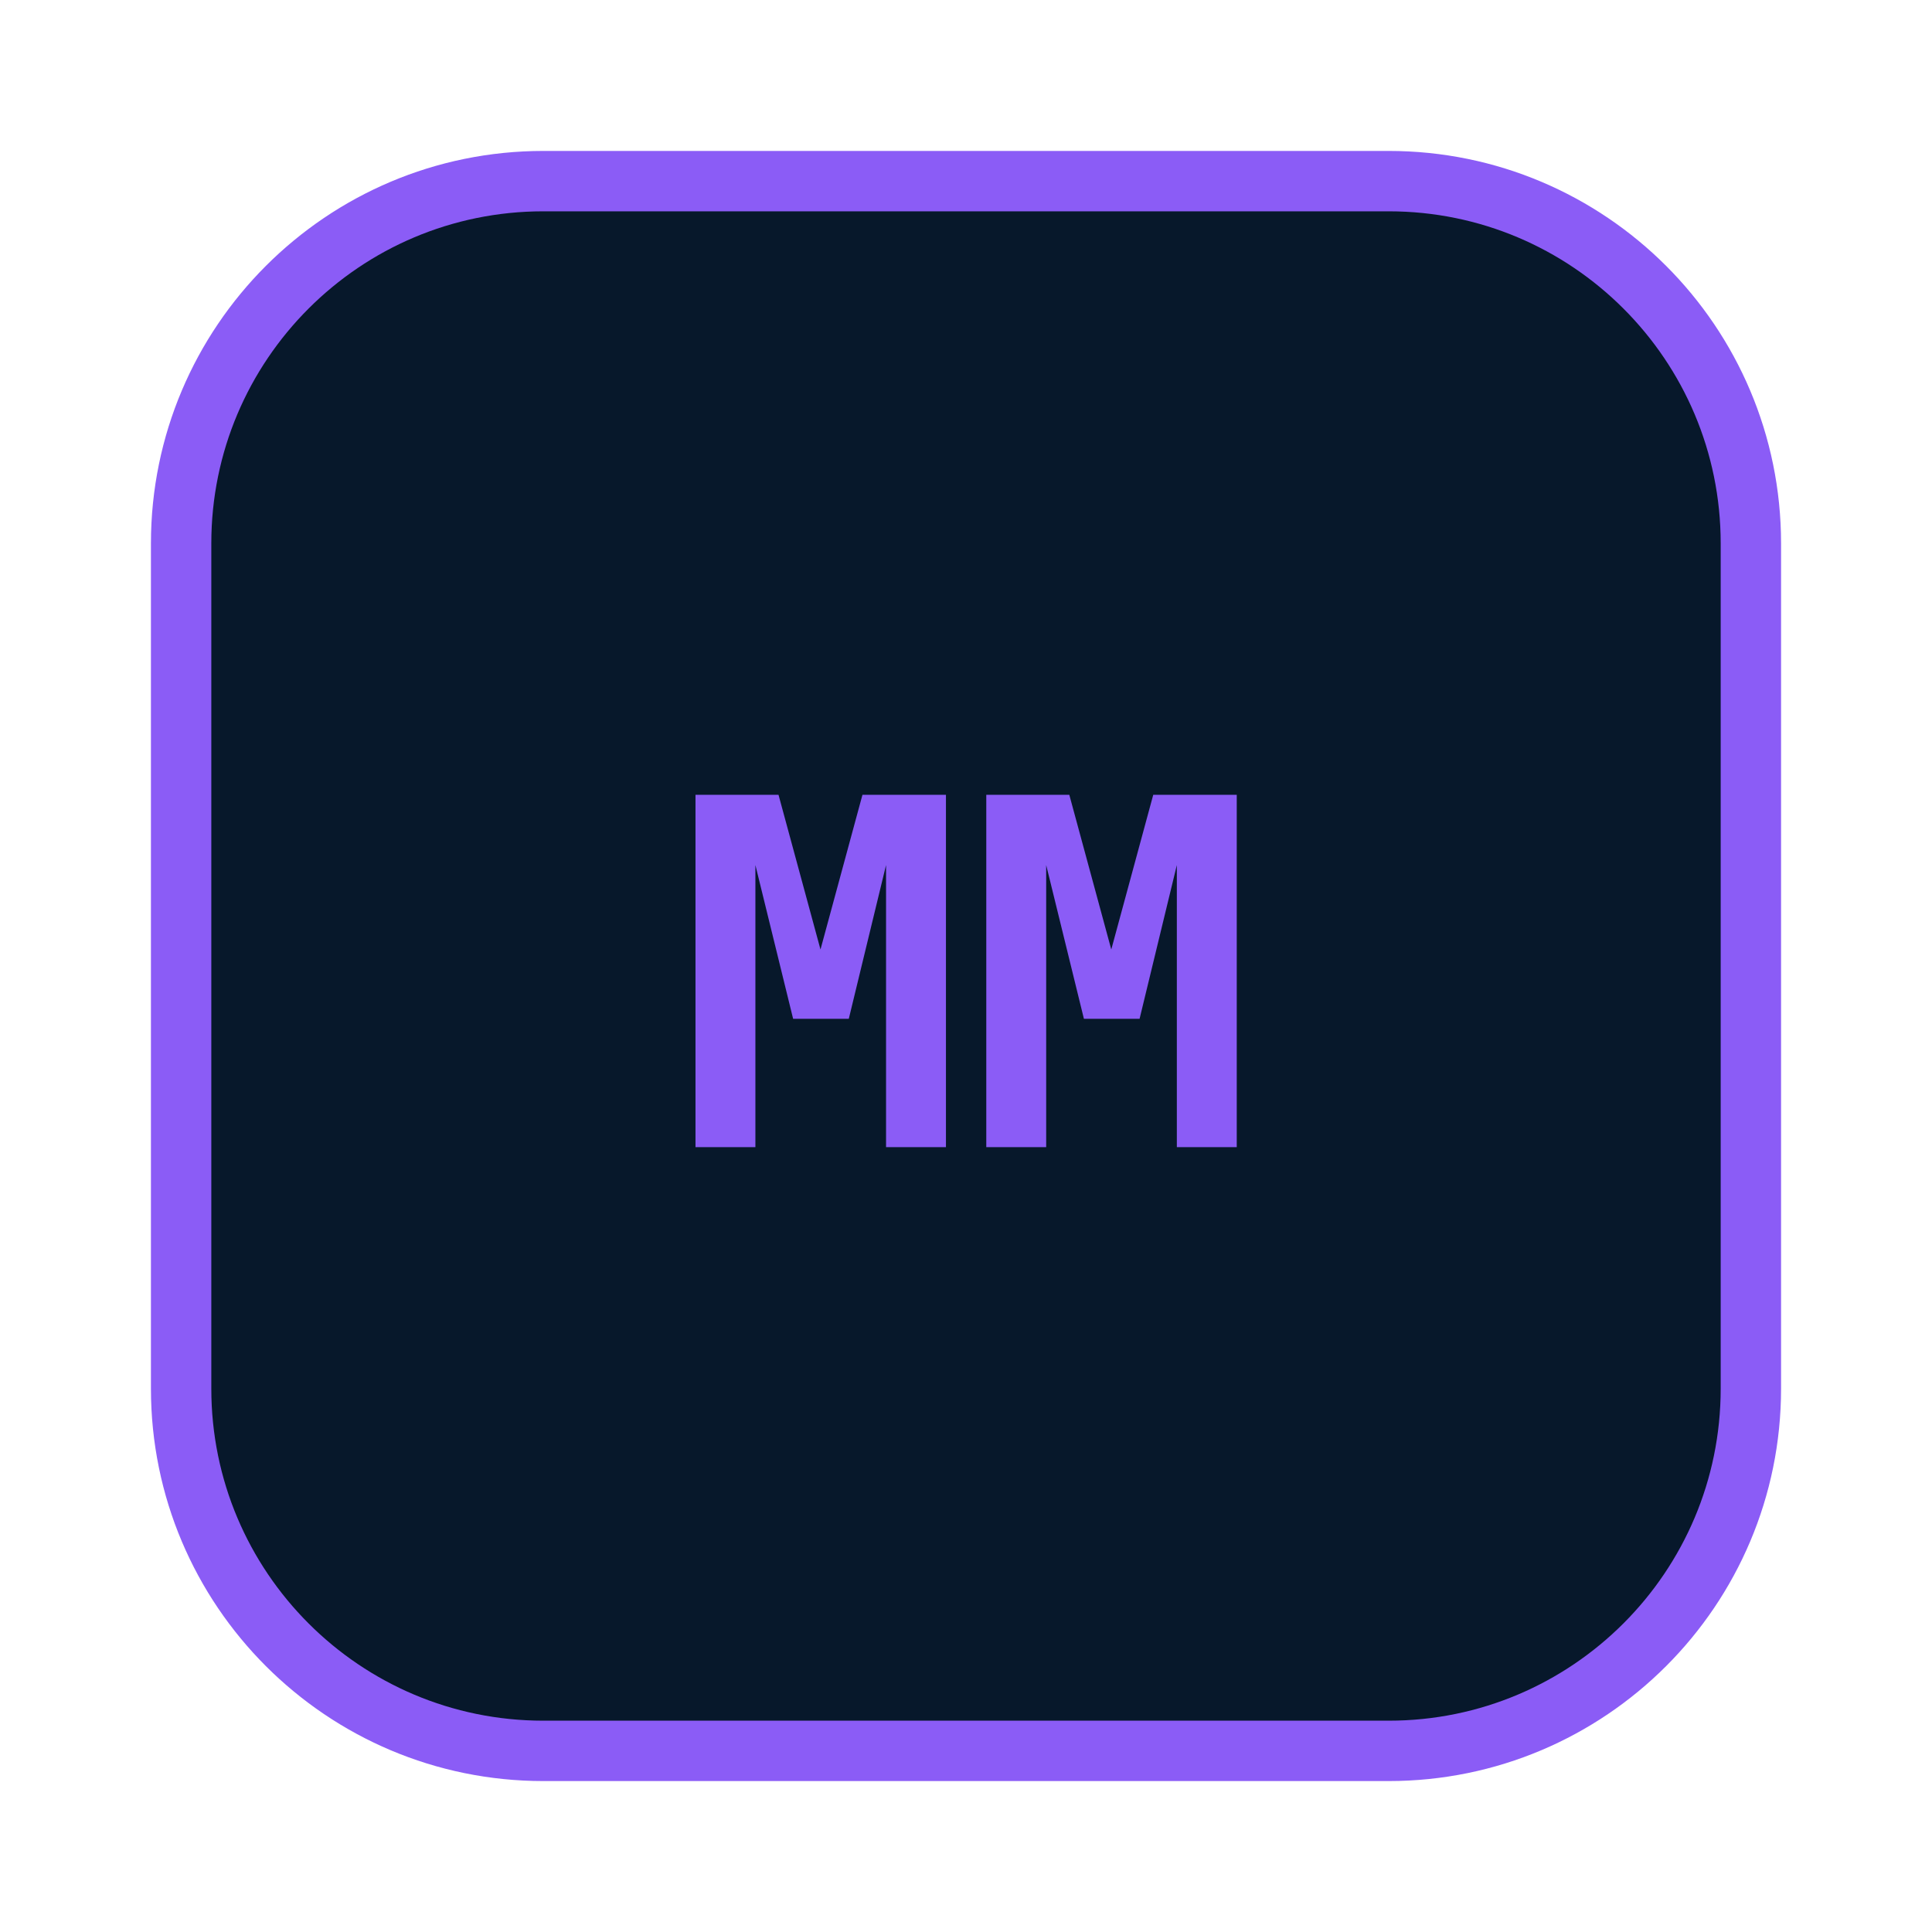
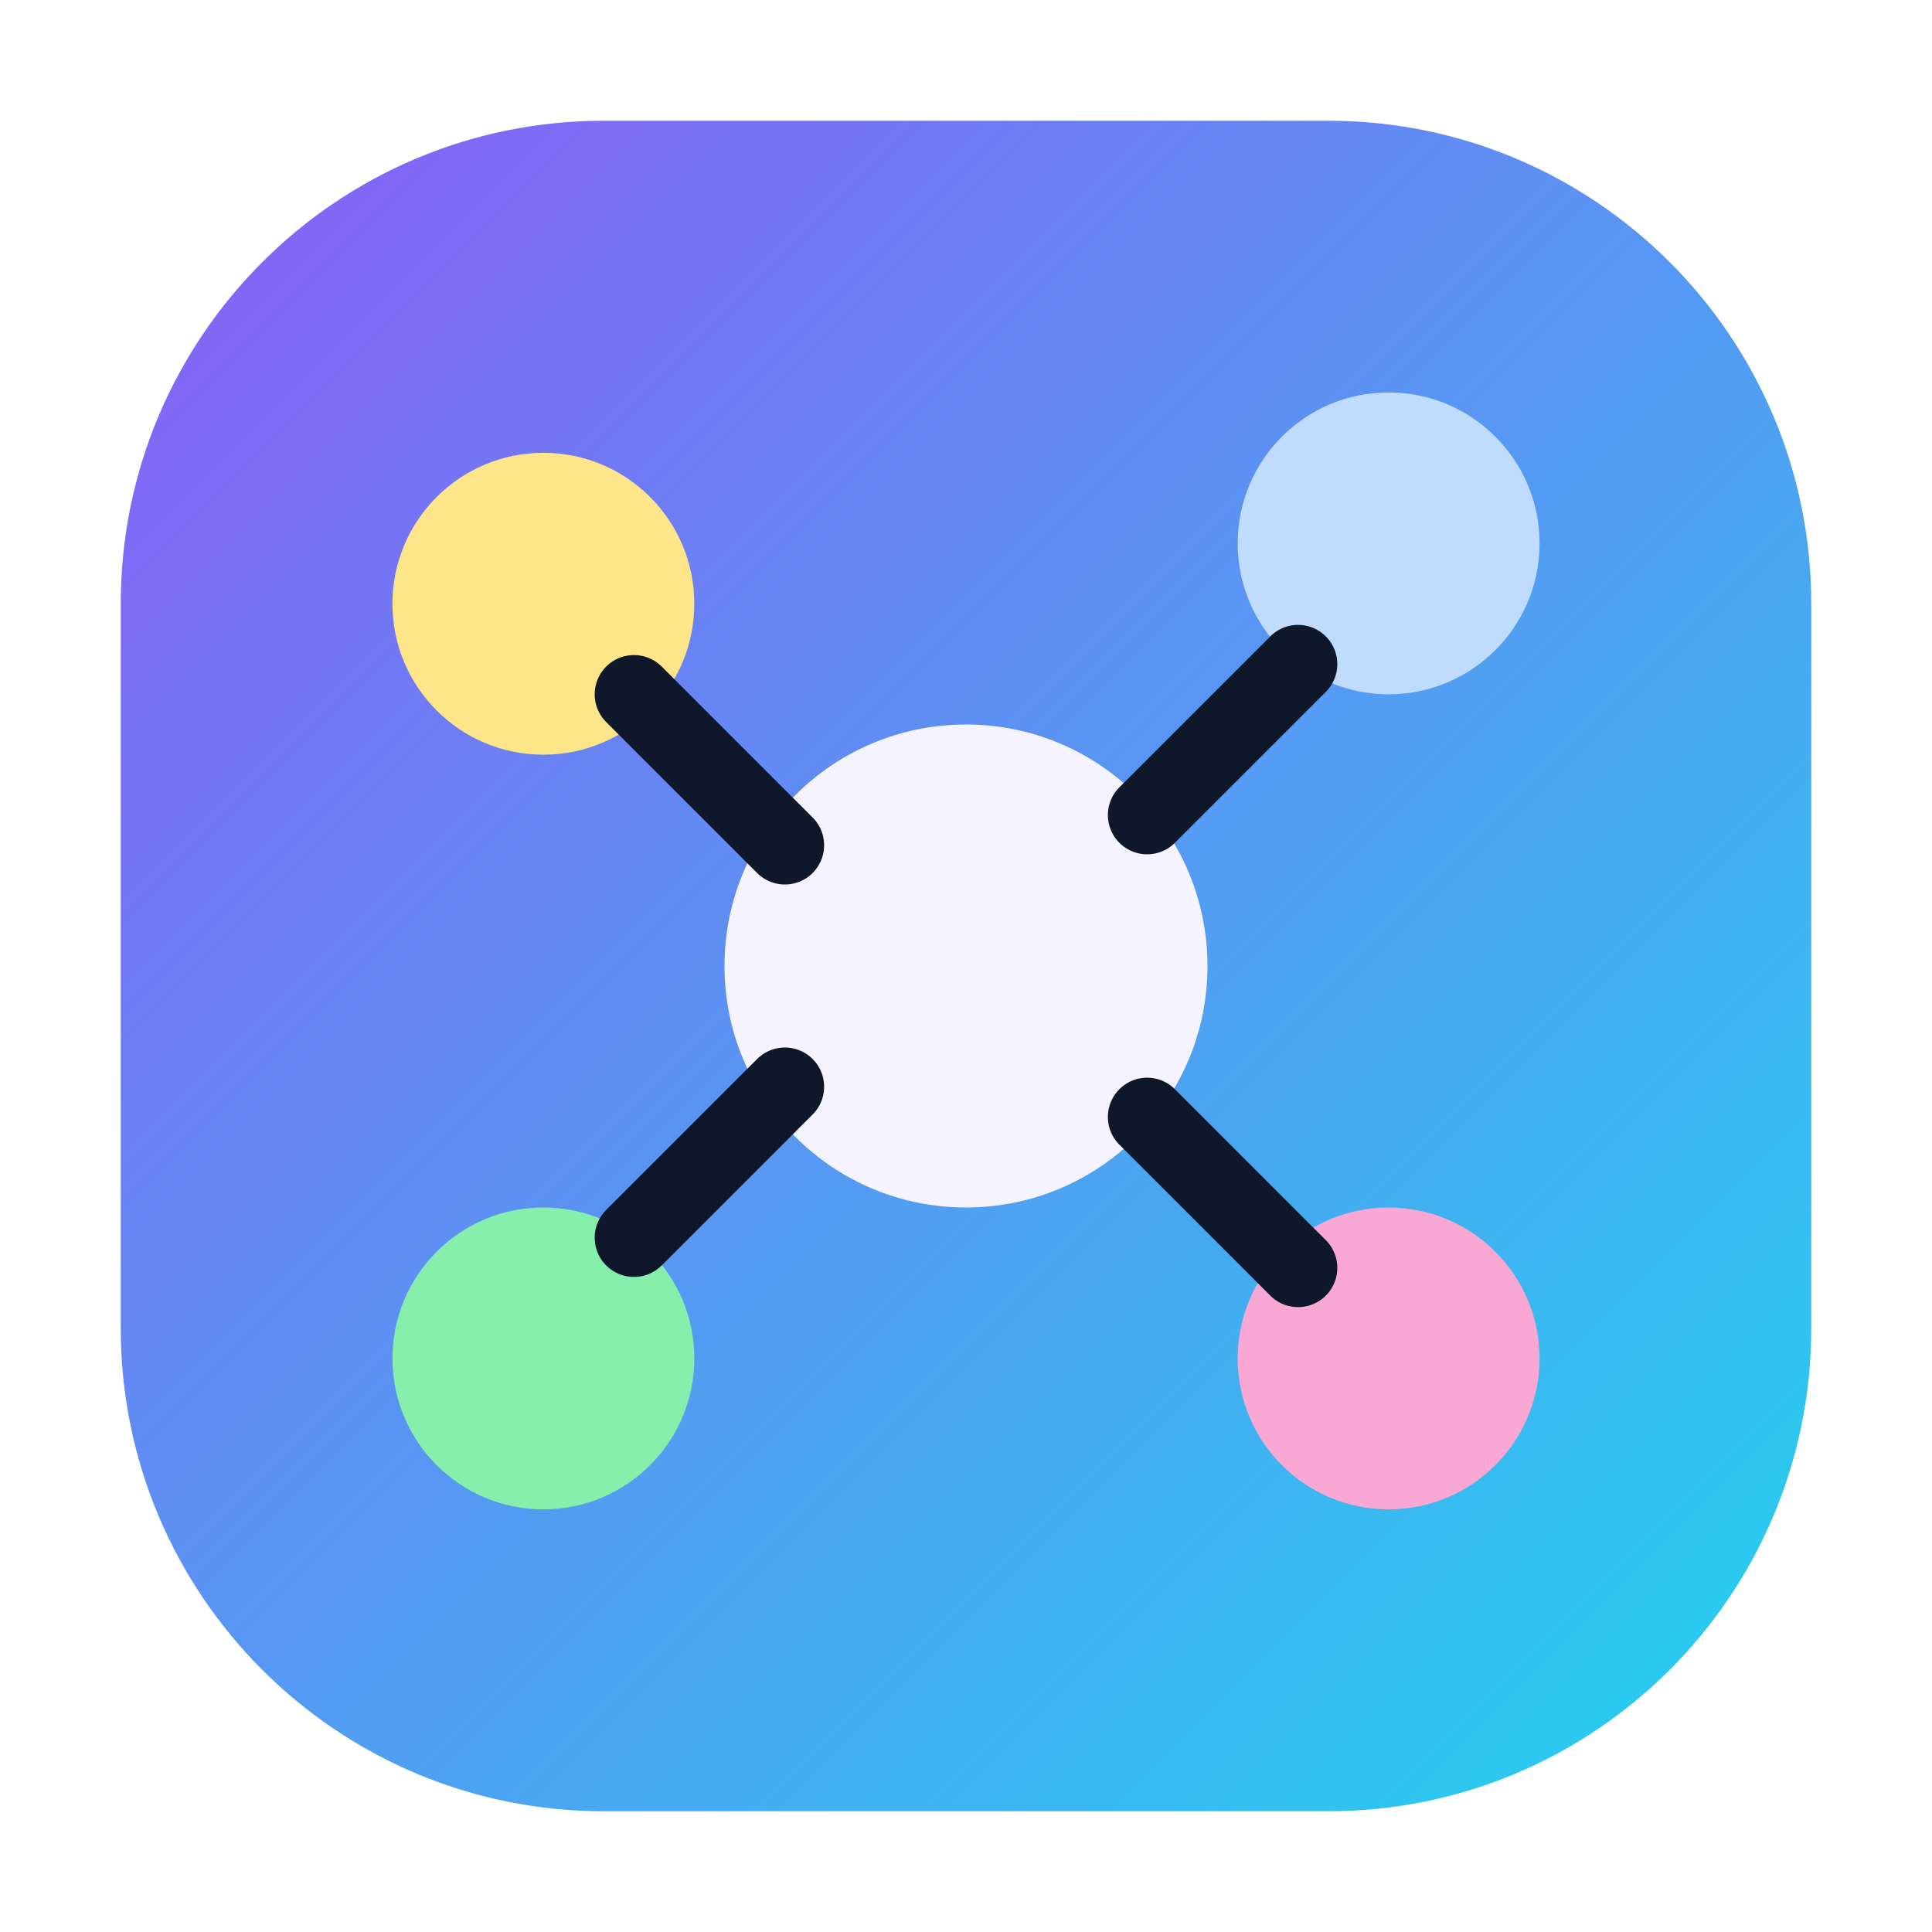
- <svg xmlns="http://www.w3.org/2000/svg" width="64" height="64" viewBox="0 0 64 64" fill="none">
+ <svg xmlns="http://www.w3.org/2000/svg" viewBox="0 0 64 64" role="img" aria-label="Mind Map icon">
  <defs>
-     <linearGradient id="g" x1="8" y1="8" x2="56" y2="56">
-       <stop stop-color="#8B5CF6" />
-       <stop offset="1" stop-color="#22D3EE" />
+     <linearGradient id="mmBg" x1="0%" y1="0%" x2="100%" y2="100%">
+       <stop offset="0%" stop-color="#8b5cf6" />
+       <stop offset="100%" stop-color="#22d3ee" />
    </linearGradient>
  </defs>
-   <rect x="6" y="6" width="52" height="52" rx="12" fill="#07182B" stroke="url(#g)" stroke-width="2" />
-   <text x="32" y="38" text-anchor="middle" font-family="JetBrains Mono, Consolas, monospace" font-size="16" font-weight="700" fill="url(#g)">MM</text>
+   <rect x="4" y="4" width="56" height="56" rx="16" fill="url(#mmBg)" />
+   <circle cx="32" cy="32" r="8" fill="#f5f3ff" />
+   <circle cx="18" cy="20" r="5" fill="#fde68a" />
+   <circle cx="46" cy="18" r="5" fill="#bfdbfe" />
+   <circle cx="18" cy="45" r="5" fill="#86efac" />
+   <circle cx="46" cy="45" r="5" fill="#f9a8d4" />
+   <path d="M26 28 21 23M38 27l5-5M26 36l-5 5M38 37l5 5" stroke="#0f172a" stroke-width="2.6" stroke-linecap="round" />
</svg>
